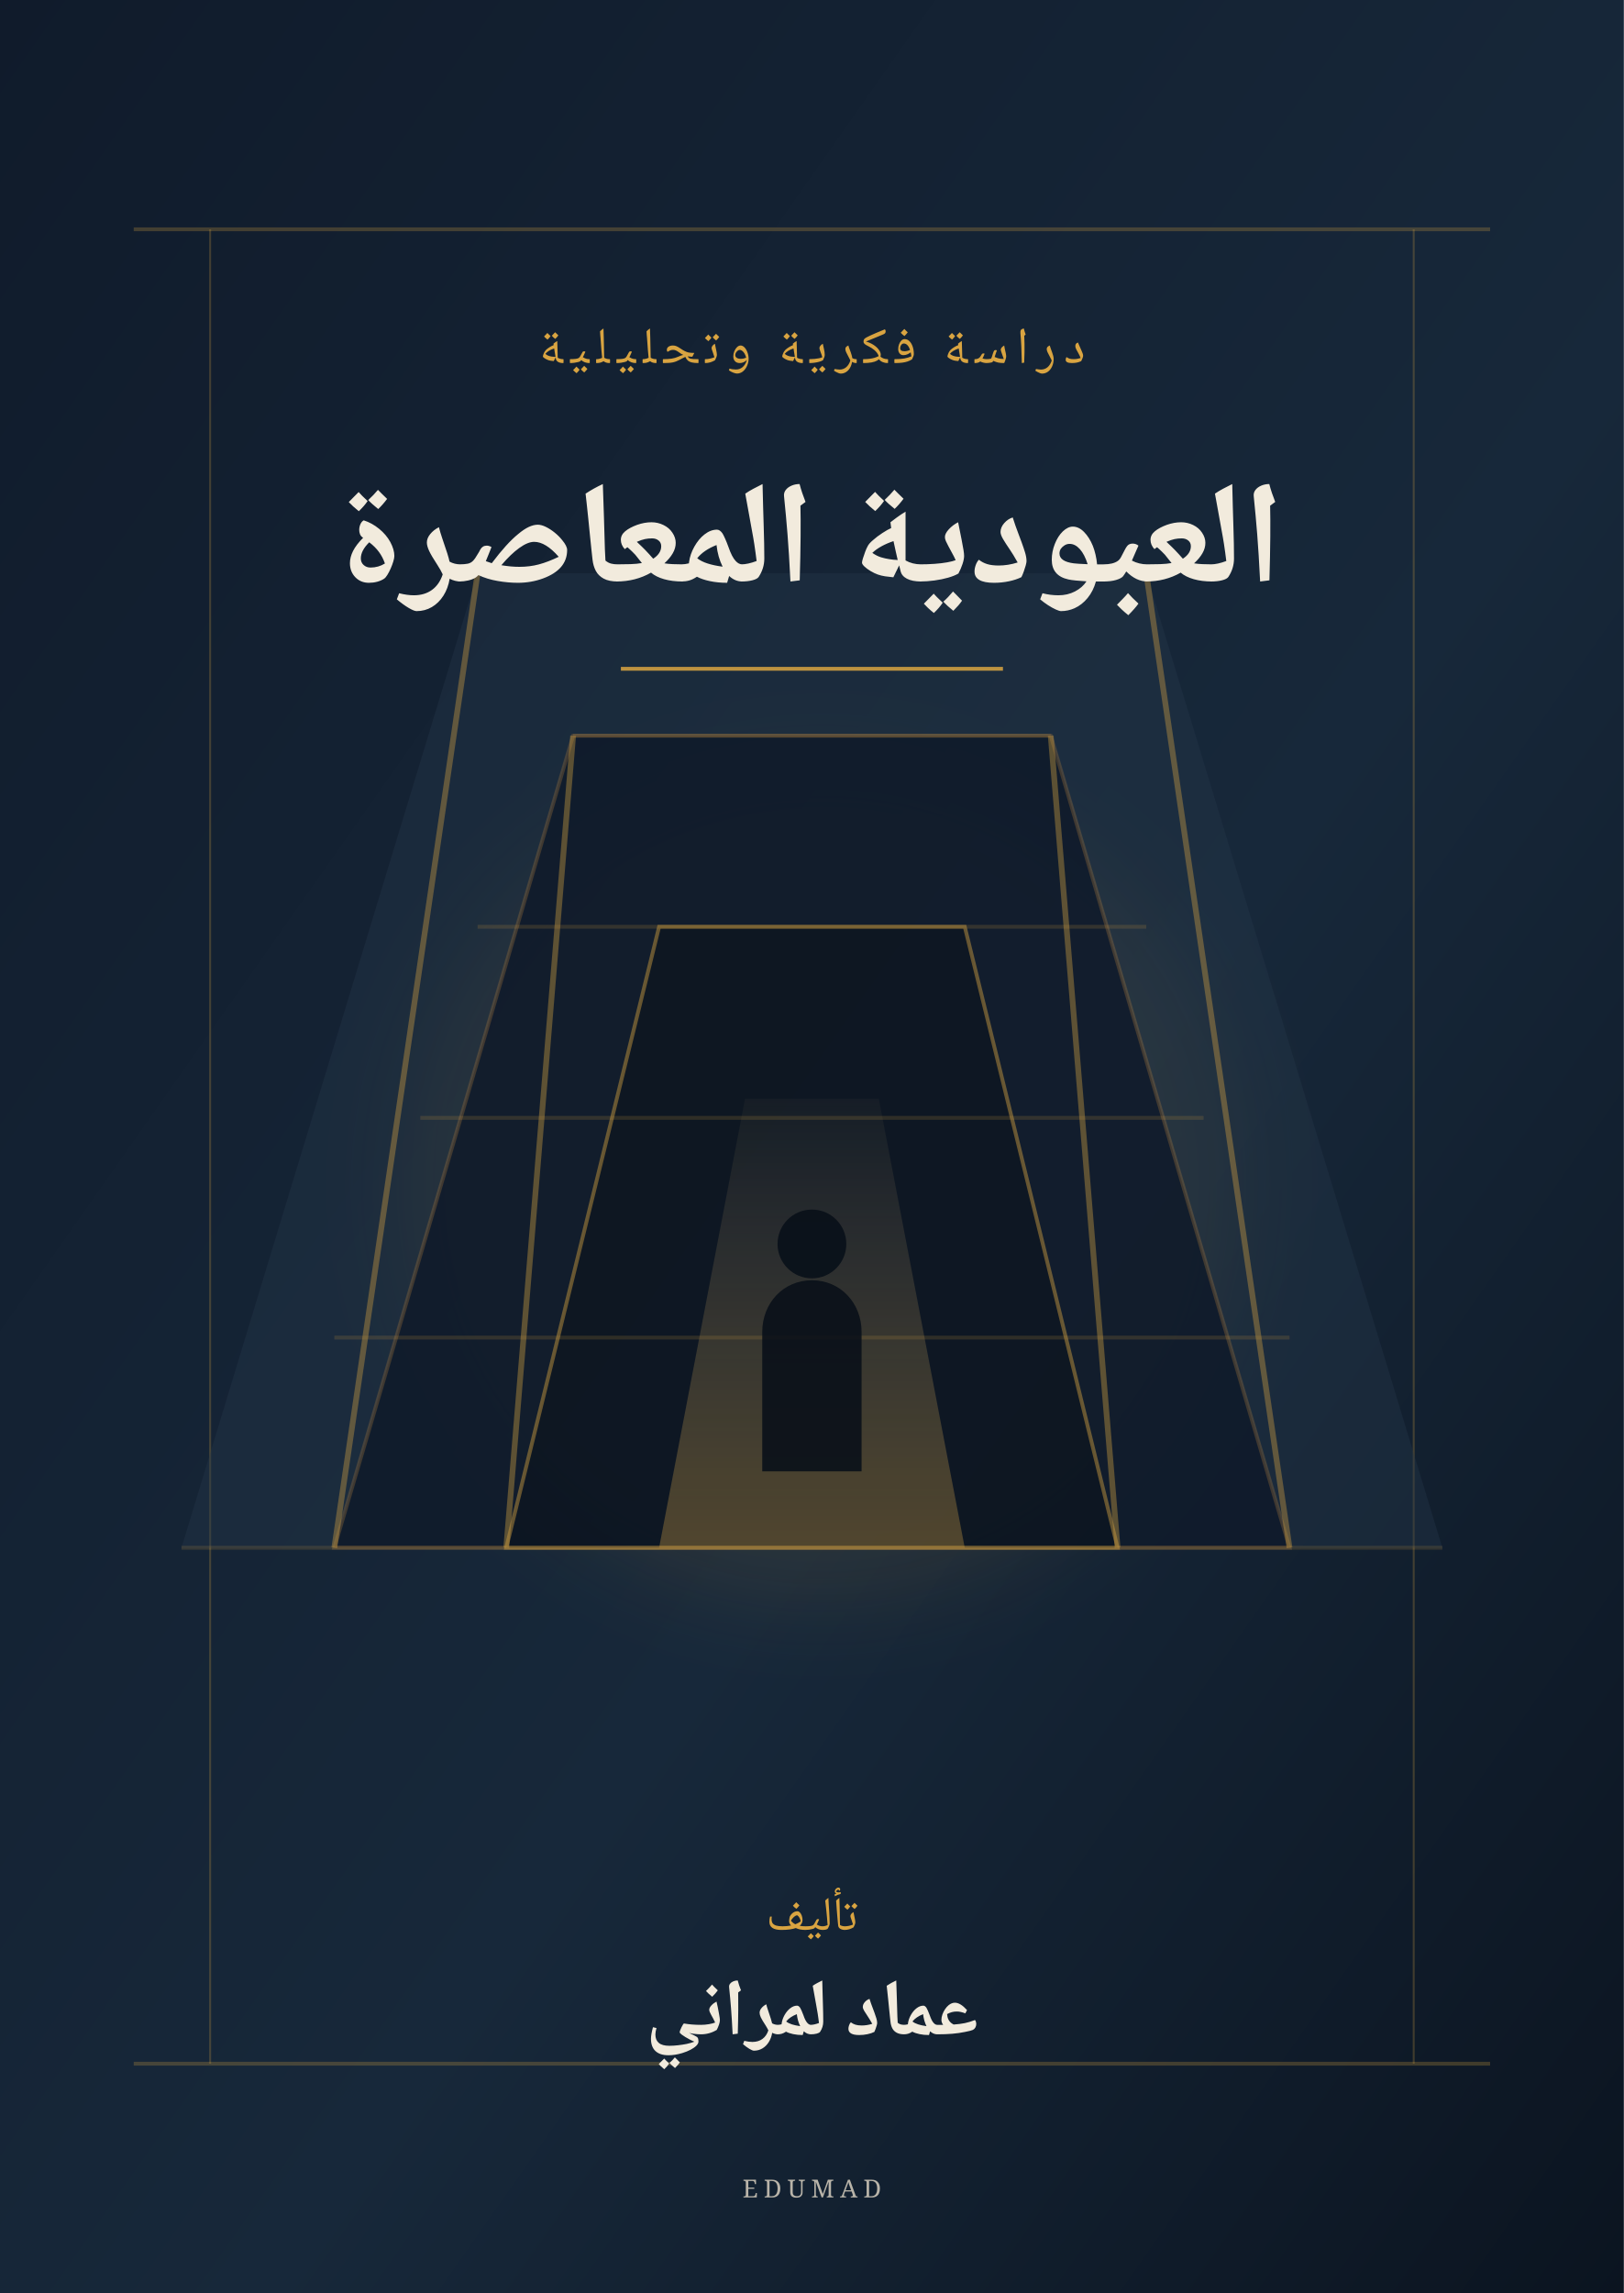
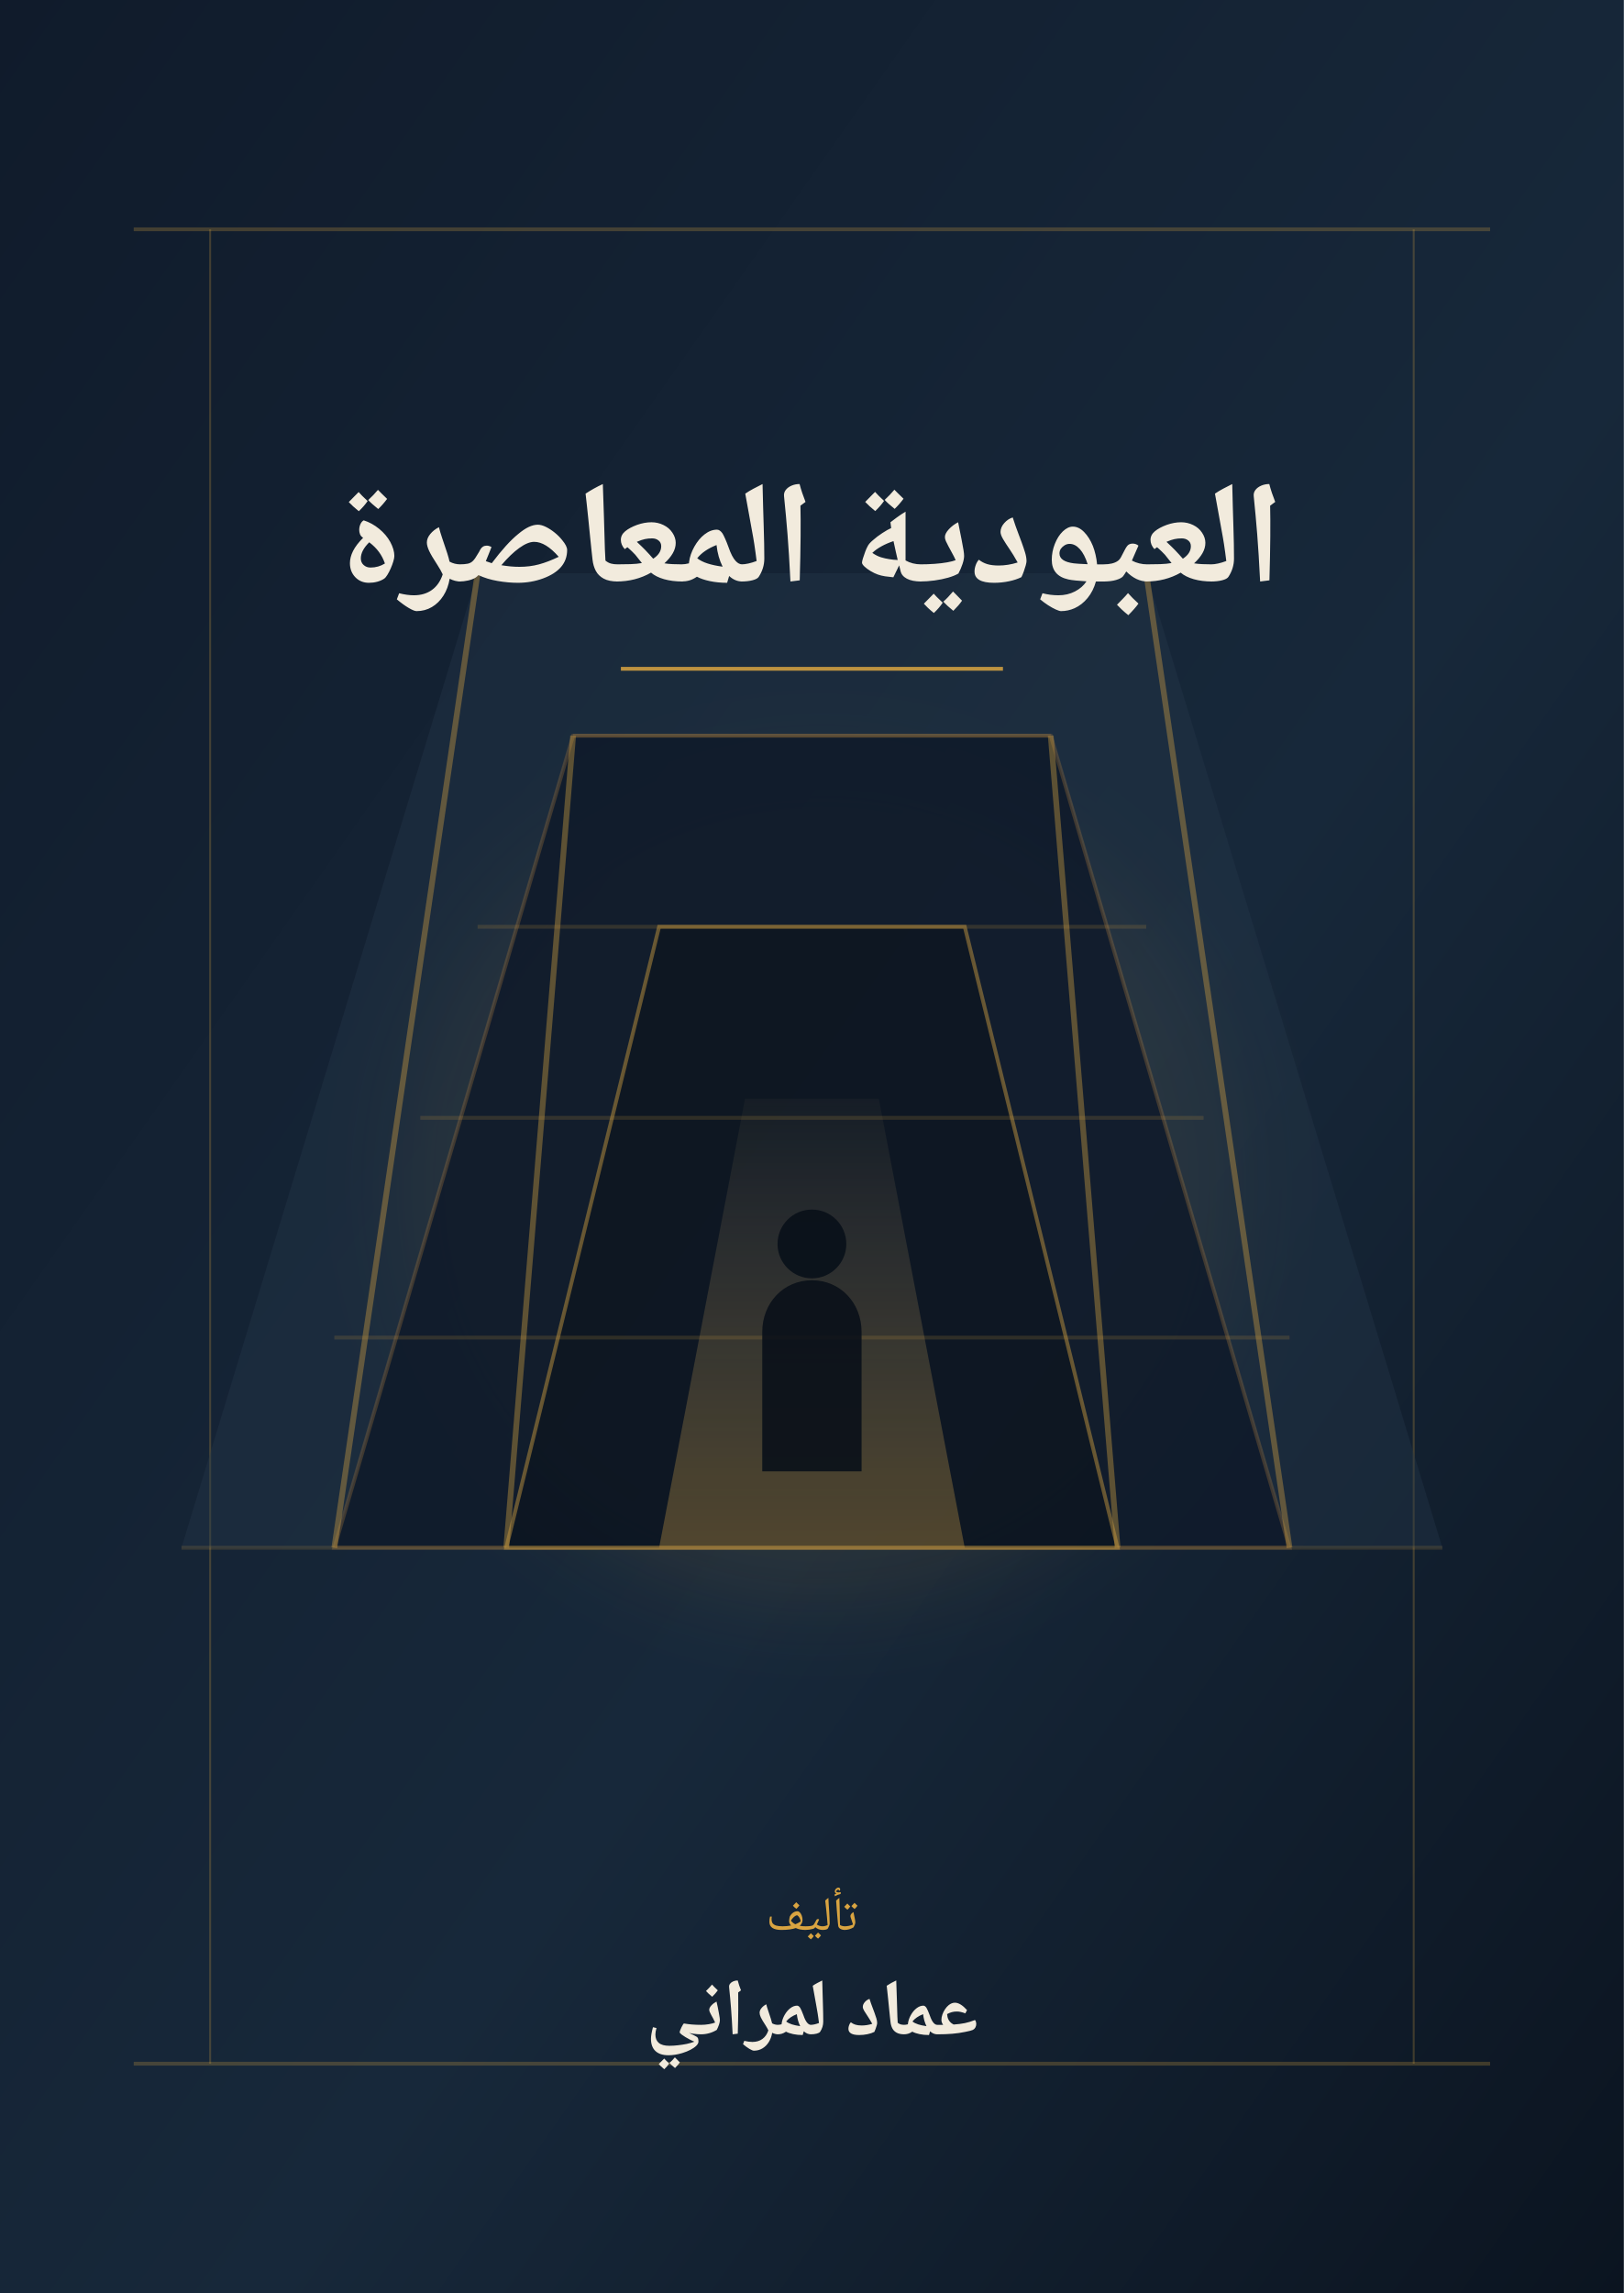
<svg xmlns="http://www.w3.org/2000/svg" width="170mm" height="240mm" viewBox="0 0 850 1200" role="img" aria-labelledby="coverTitle coverDesc">
  <defs>
    <linearGradient id="bg" x1="0" y1="0" x2="1" y2="1">
      <stop offset="0" stop-color="#101B2B" />
      <stop offset="0.58" stop-color="#17283A" />
      <stop offset="1" stop-color="#0B1420" />
    </linearGradient>
    <linearGradient id="light" x1="0" y1="0" x2="0" y2="1">
      <stop offset="0" stop-color="#E6C58F" stop-opacity=".04" />
      <stop offset="1" stop-color="#D9A441" stop-opacity=".36" />
    </linearGradient>
    <linearGradient id="gold" x1="0" y1="0" x2="1" y2="0">
      <stop offset="0" stop-color="#A8793E" />
      <stop offset=".5" stop-color="#E0BD7D" />
      <stop offset="1" stop-color="#A8793E" />
    </linearGradient>
    <filter id="soft">
      <feGaussianBlur stdDeviation="22" />
    </filter>
  </defs>
  <rect width="850" height="1200" fill="url(#bg)" />
  <circle cx="430" cy="620" r="220" fill="#D9A441" opacity=".09" filter="url(#soft)" />
  <g fill="none" stroke="#D9A441" stroke-opacity=".25">
    <path d="M70 120H780M70 1080H780" stroke-width="2" />
    <path d="M110 120V1080M740 120V1080" stroke-width="1" />
  </g>
  <g opacity=".9">
    <path d="M95 810L250 300H600L755 810Z" fill="#26364A" opacity=".42" />
    <path d="M175 810L300 385H550L675 810Z" fill="#101B2B" stroke="#A8793E" stroke-opacity=".34" stroke-width="2" />
    <path d="M265 810L345 485H505L585 810Z" fill="#0B1420" stroke="#D9A441" stroke-opacity=".48" stroke-width="2" />
    <path d="M345 810L390 575H460L505 810Z" fill="url(#light)" />
    <path d="M250 300L175 810M600 300L675 810M300 385L265 810M550 385L585 810" stroke="#D9A441" stroke-opacity=".42" stroke-width="3" />
    <path d="M95 810H755M175 700H675M220 585H630M250 485H600M300 385H550" stroke="#D9A441" stroke-opacity=".18" stroke-width="2" />
  </g>
  <path d="M425 670c-15 0-26 12-26 27v73h52v-73c0-15-11-27-26-27Z" fill="#080F18" opacity=".88" />
  <circle cx="425" cy="651" r="18" fill="#080F18" opacity=".9" />
  <g text-anchor="middle" direction="rtl">
-     <text x="425" y="190" fill="#D9A441" font-family="Amiri, 'Noto Naskh Arabic', serif" font-size="27" letter-spacing="4">دراسة فكرية وتحليلية</text>
    <path d="M285 225H565" stroke="url(#gold)" stroke-width="2" />
    <text x="425" y="305" fill="#F2EBDD" font-family="Amiri, 'Noto Naskh Arabic', serif" font-size="76" font-weight="700">العبودية المعاصرة</text>
    <path d="M325 350H525" stroke="#D9A441" stroke-width="2" opacity=".85" />
    <text x="425" y="1010" fill="#D9A441" font-family="Amiri, 'Noto Naskh Arabic', serif" font-size="25">تأليف</text>
    <text x="425" y="1065" fill="#F2EBDD" font-family="Amiri, 'Noto Naskh Arabic', serif" font-size="42" font-weight="700">عماد لمراني</text>
    <path d="M320 1100H530" stroke="url(#gold)" stroke-width="2" />
  </g>
-   <text x="425" y="1150" text-anchor="middle" fill="#B9B4A9" font-family="serif" font-size="13" letter-spacing="3">EDUMAD</text>
</svg>
